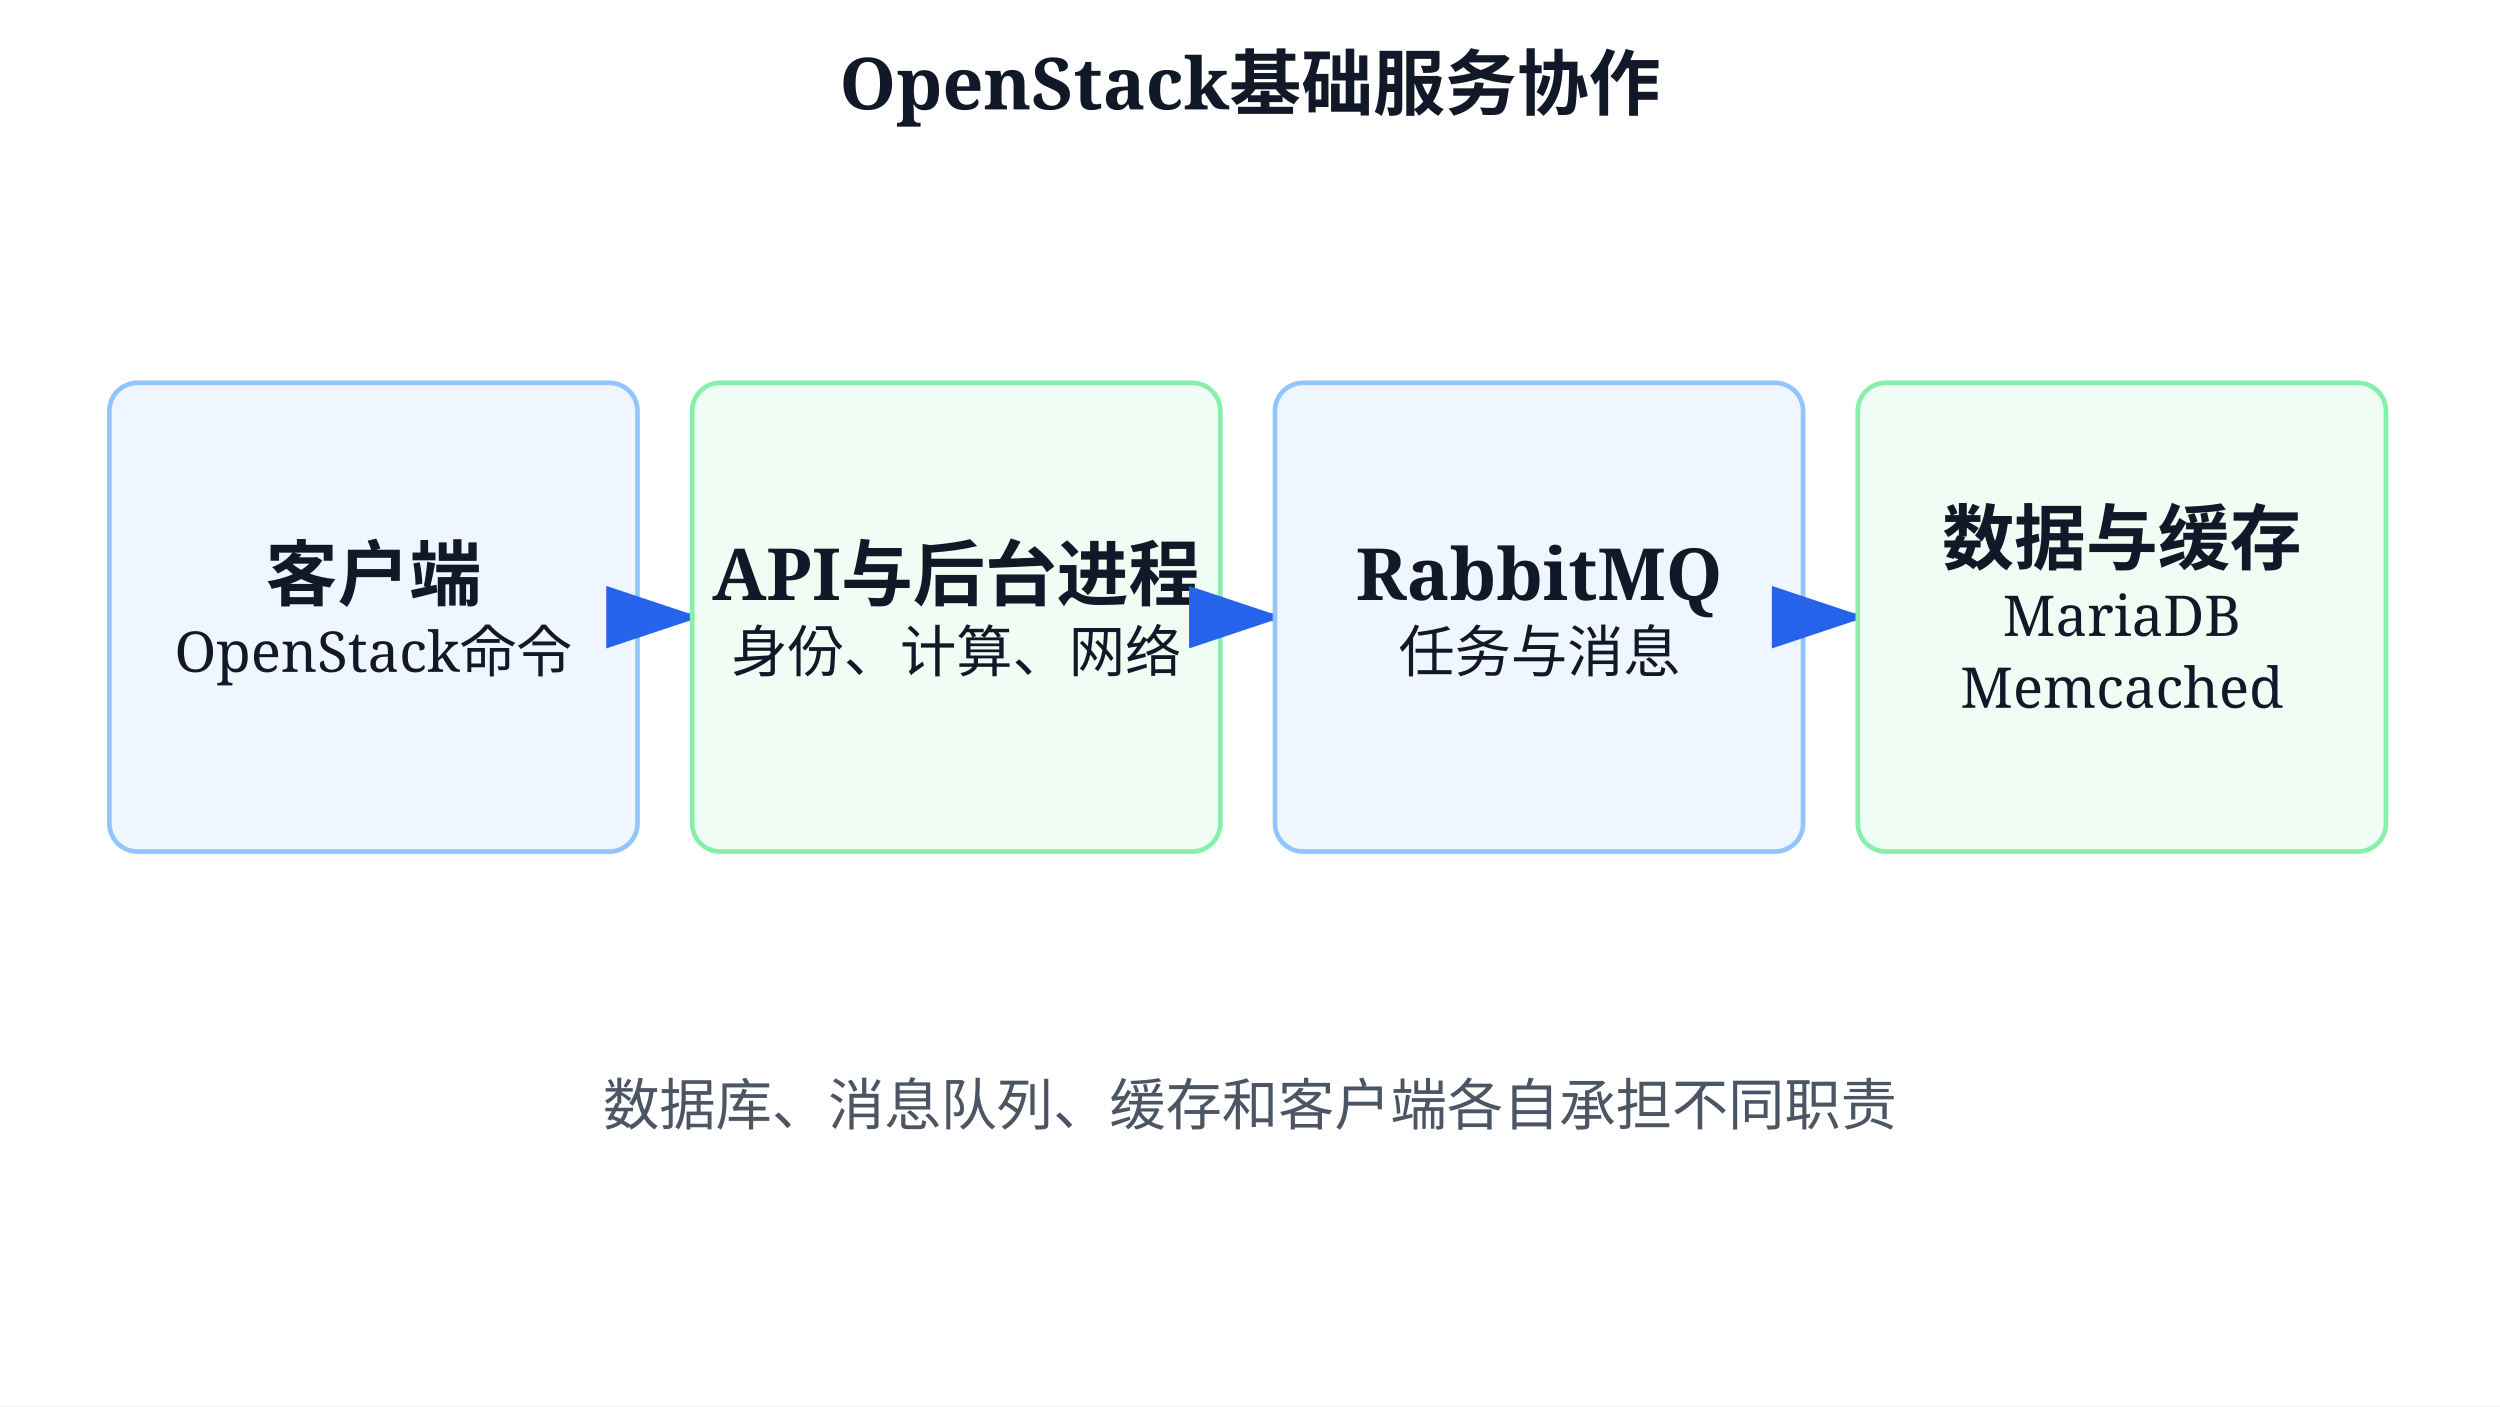
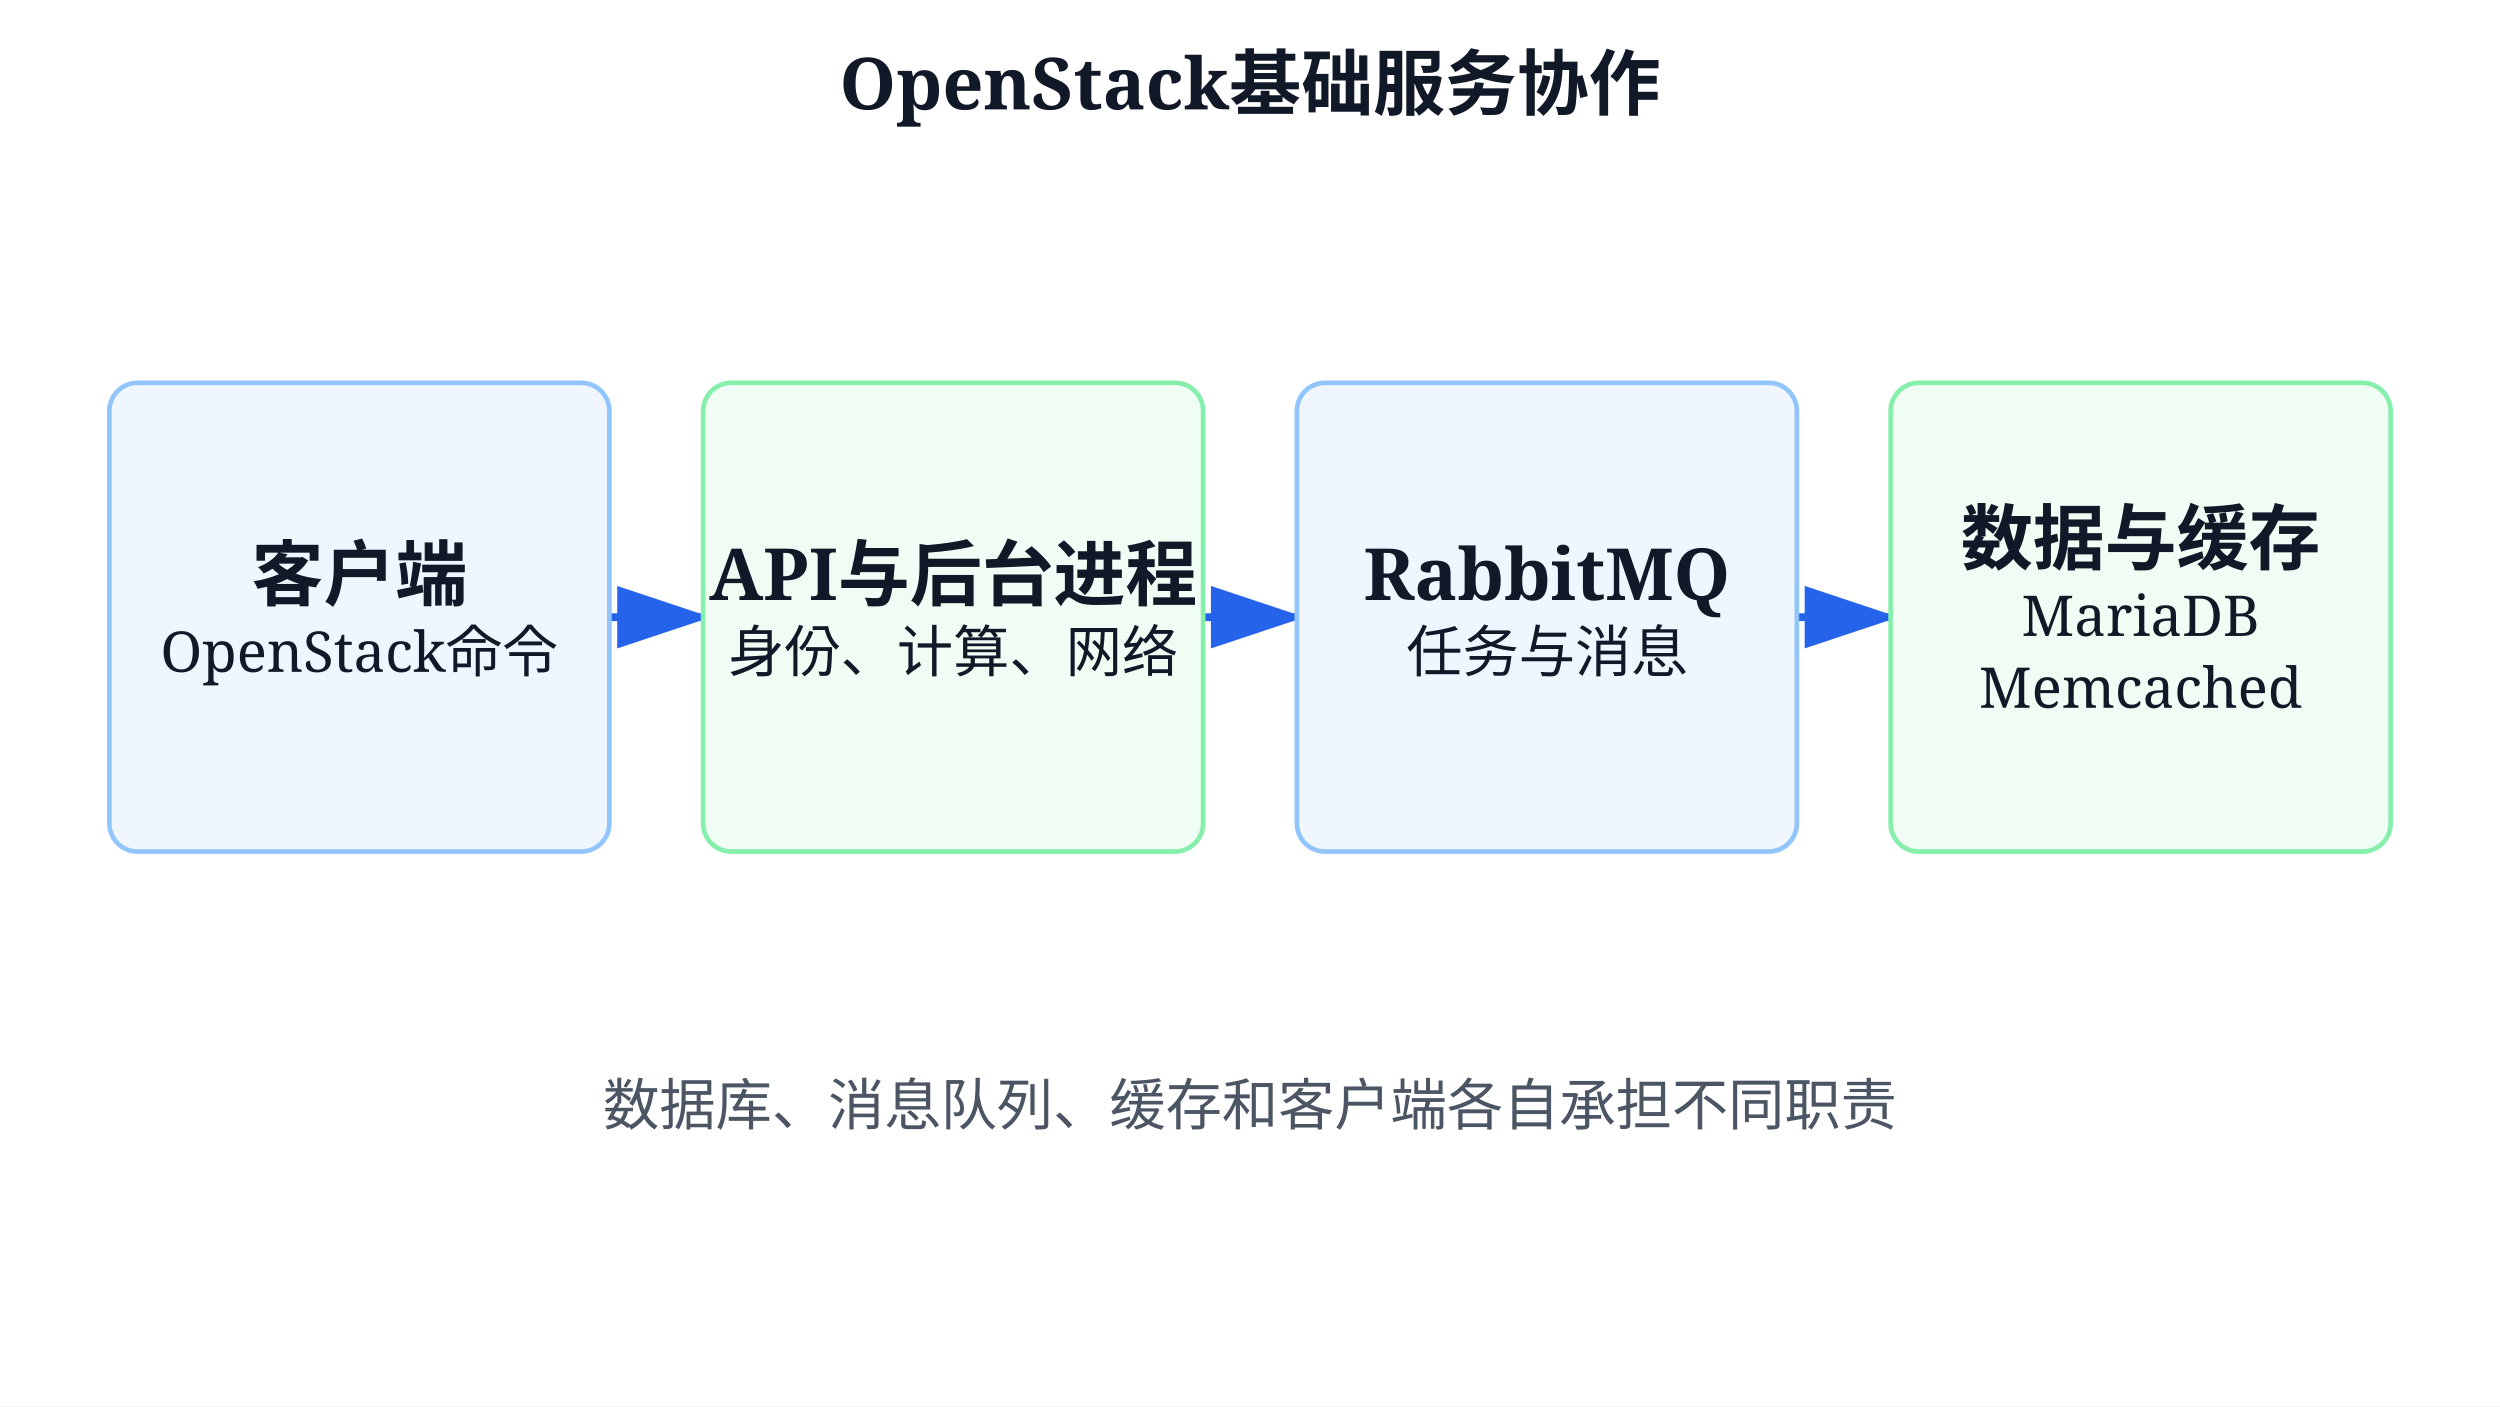
<svg xmlns="http://www.w3.org/2000/svg" viewBox="0 0 1600 900" width="1600" height="900">
  <style>text{font-family:"SimSun","宋体",serif;font-size:36px;fill:#111827} .title{font-size:46px;font-weight:700} .sub{font-size:36px;fill:#4b5563} .white{fill:#fff}</style>
  <defs>
    <marker id="blue" markerWidth="12" markerHeight="8" refX="11" refY="4" orient="auto">
      <path d="M0,0 L12,4 L0,8 Z" fill="#2563eb" />
    </marker>
    <marker id="green" markerWidth="12" markerHeight="8" refX="11" refY="4" orient="auto">
      <path d="M0,0 L12,4 L0,8 Z" fill="#16a34a" />
    </marker>
    <marker id="purple" markerWidth="12" markerHeight="8" refX="11" refY="4" orient="auto">
      <path d="M0,0 L12,4 L0,8 Z" fill="#9333ea" />
    </marker>
  </defs>
  <rect width="1600" height="900" fill="#ffffff" />
  <text x="800" y="70" text-anchor="middle" class="title">OpenStack基础服务协作</text>
-   <rect x="70" y="245" width="338" height="300" rx="18" fill="#eff6ff" stroke="#93c5fd" stroke-width="3" />
-   <text x="239.0" y="384.0" text-anchor="middle" class="title">客户端</text>
-   <text x="239.0" y="430.0" text-anchor="middle">OpenStack命令</text>
-   <line x1="408" y1="395" x2="443" y2="395" stroke="#2563eb" stroke-width="5" marker-end="url(#blue)" />
-   <rect x="443" y="245" width="338" height="300" rx="18" fill="#f0fdf4" stroke="#86efac" stroke-width="3" />
-   <text x="612.0" y="384.0" text-anchor="middle" class="title">API与后台进程</text>
-   <text x="612.0" y="430.0" text-anchor="middle">身份、计算、网络</text>
-   <line x1="781" y1="395" x2="816" y2="395" stroke="#2563eb" stroke-width="5" marker-end="url(#blue)" />
-   <rect x="816" y="245" width="338" height="300" rx="18" fill="#eff6ff" stroke="#93c5fd" stroke-width="3" />
-   <text x="985.0" y="384.0" text-anchor="middle" class="title">RabbitMQ</text>
-   <text x="985.0" y="430.0" text-anchor="middle">任务与消息</text>
-   <line x1="1154" y1="395" x2="1189" y2="395" stroke="#2563eb" stroke-width="5" marker-end="url(#blue)" />
-   <rect x="1189" y="245" width="338" height="300" rx="18" fill="#f0fdf4" stroke="#86efac" stroke-width="3" />
-   <text x="1358.0" y="361.0" text-anchor="middle" class="title">数据与缓存</text>
-   <text x="1358.0" y="407.0" text-anchor="middle">MariaDB</text>
-   <text x="1358.0" y="453.0" text-anchor="middle">Memcached</text>
+   <line x1="390" y1="395" x2="450" y2="395" stroke="#2563eb" stroke-width="5" marker-end="url(#blue)" />
+   <line x1="770" y1="395" x2="830" y2="395" stroke="#2563eb" stroke-width="5" marker-end="url(#blue)" />
+   <line x1="1150" y1="395" x2="1210" y2="395" stroke="#2563eb" stroke-width="5" marker-end="url(#blue)" />
+   <rect x="70" y="245" width="320" height="300" rx="18" fill="#eff6ff" stroke="#93c5fd" stroke-width="3" />
+   <text x="230.0" y="384.0" text-anchor="middle" class="title">客户端</text>
+   <text x="230.0" y="430.0" text-anchor="middle">OpenStack命令</text>
+   <rect x="450" y="245" width="320" height="300" rx="18" fill="#f0fdf4" stroke="#86efac" stroke-width="3" />
+   <text x="610.0" y="384.0" text-anchor="middle" class="title">API与后台进程</text>
+   <text x="610.0" y="430.0" text-anchor="middle">身份、计算、网络</text>
+   <rect x="830" y="245" width="320" height="300" rx="18" fill="#eff6ff" stroke="#93c5fd" stroke-width="3" />
+   <text x="990.0" y="384.0" text-anchor="middle" class="title">RabbitMQ</text>
+   <text x="990.0" y="430.0" text-anchor="middle">任务与消息</text>
+   <rect x="1210" y="245" width="320" height="300" rx="18" fill="#f0fdf4" stroke="#86efac" stroke-width="3" />
+   <text x="1370.0" y="361.0" text-anchor="middle" class="title">数据与缓存</text>
+   <text x="1370.0" y="407.0" text-anchor="middle">MariaDB</text>
+   <text x="1370.0" y="453.0" text-anchor="middle">Memcached</text>
  <text x="800" y="720" text-anchor="middle" class="sub">数据库、消息队列、缓存和客户端各自承担不同职责</text>
</svg>
